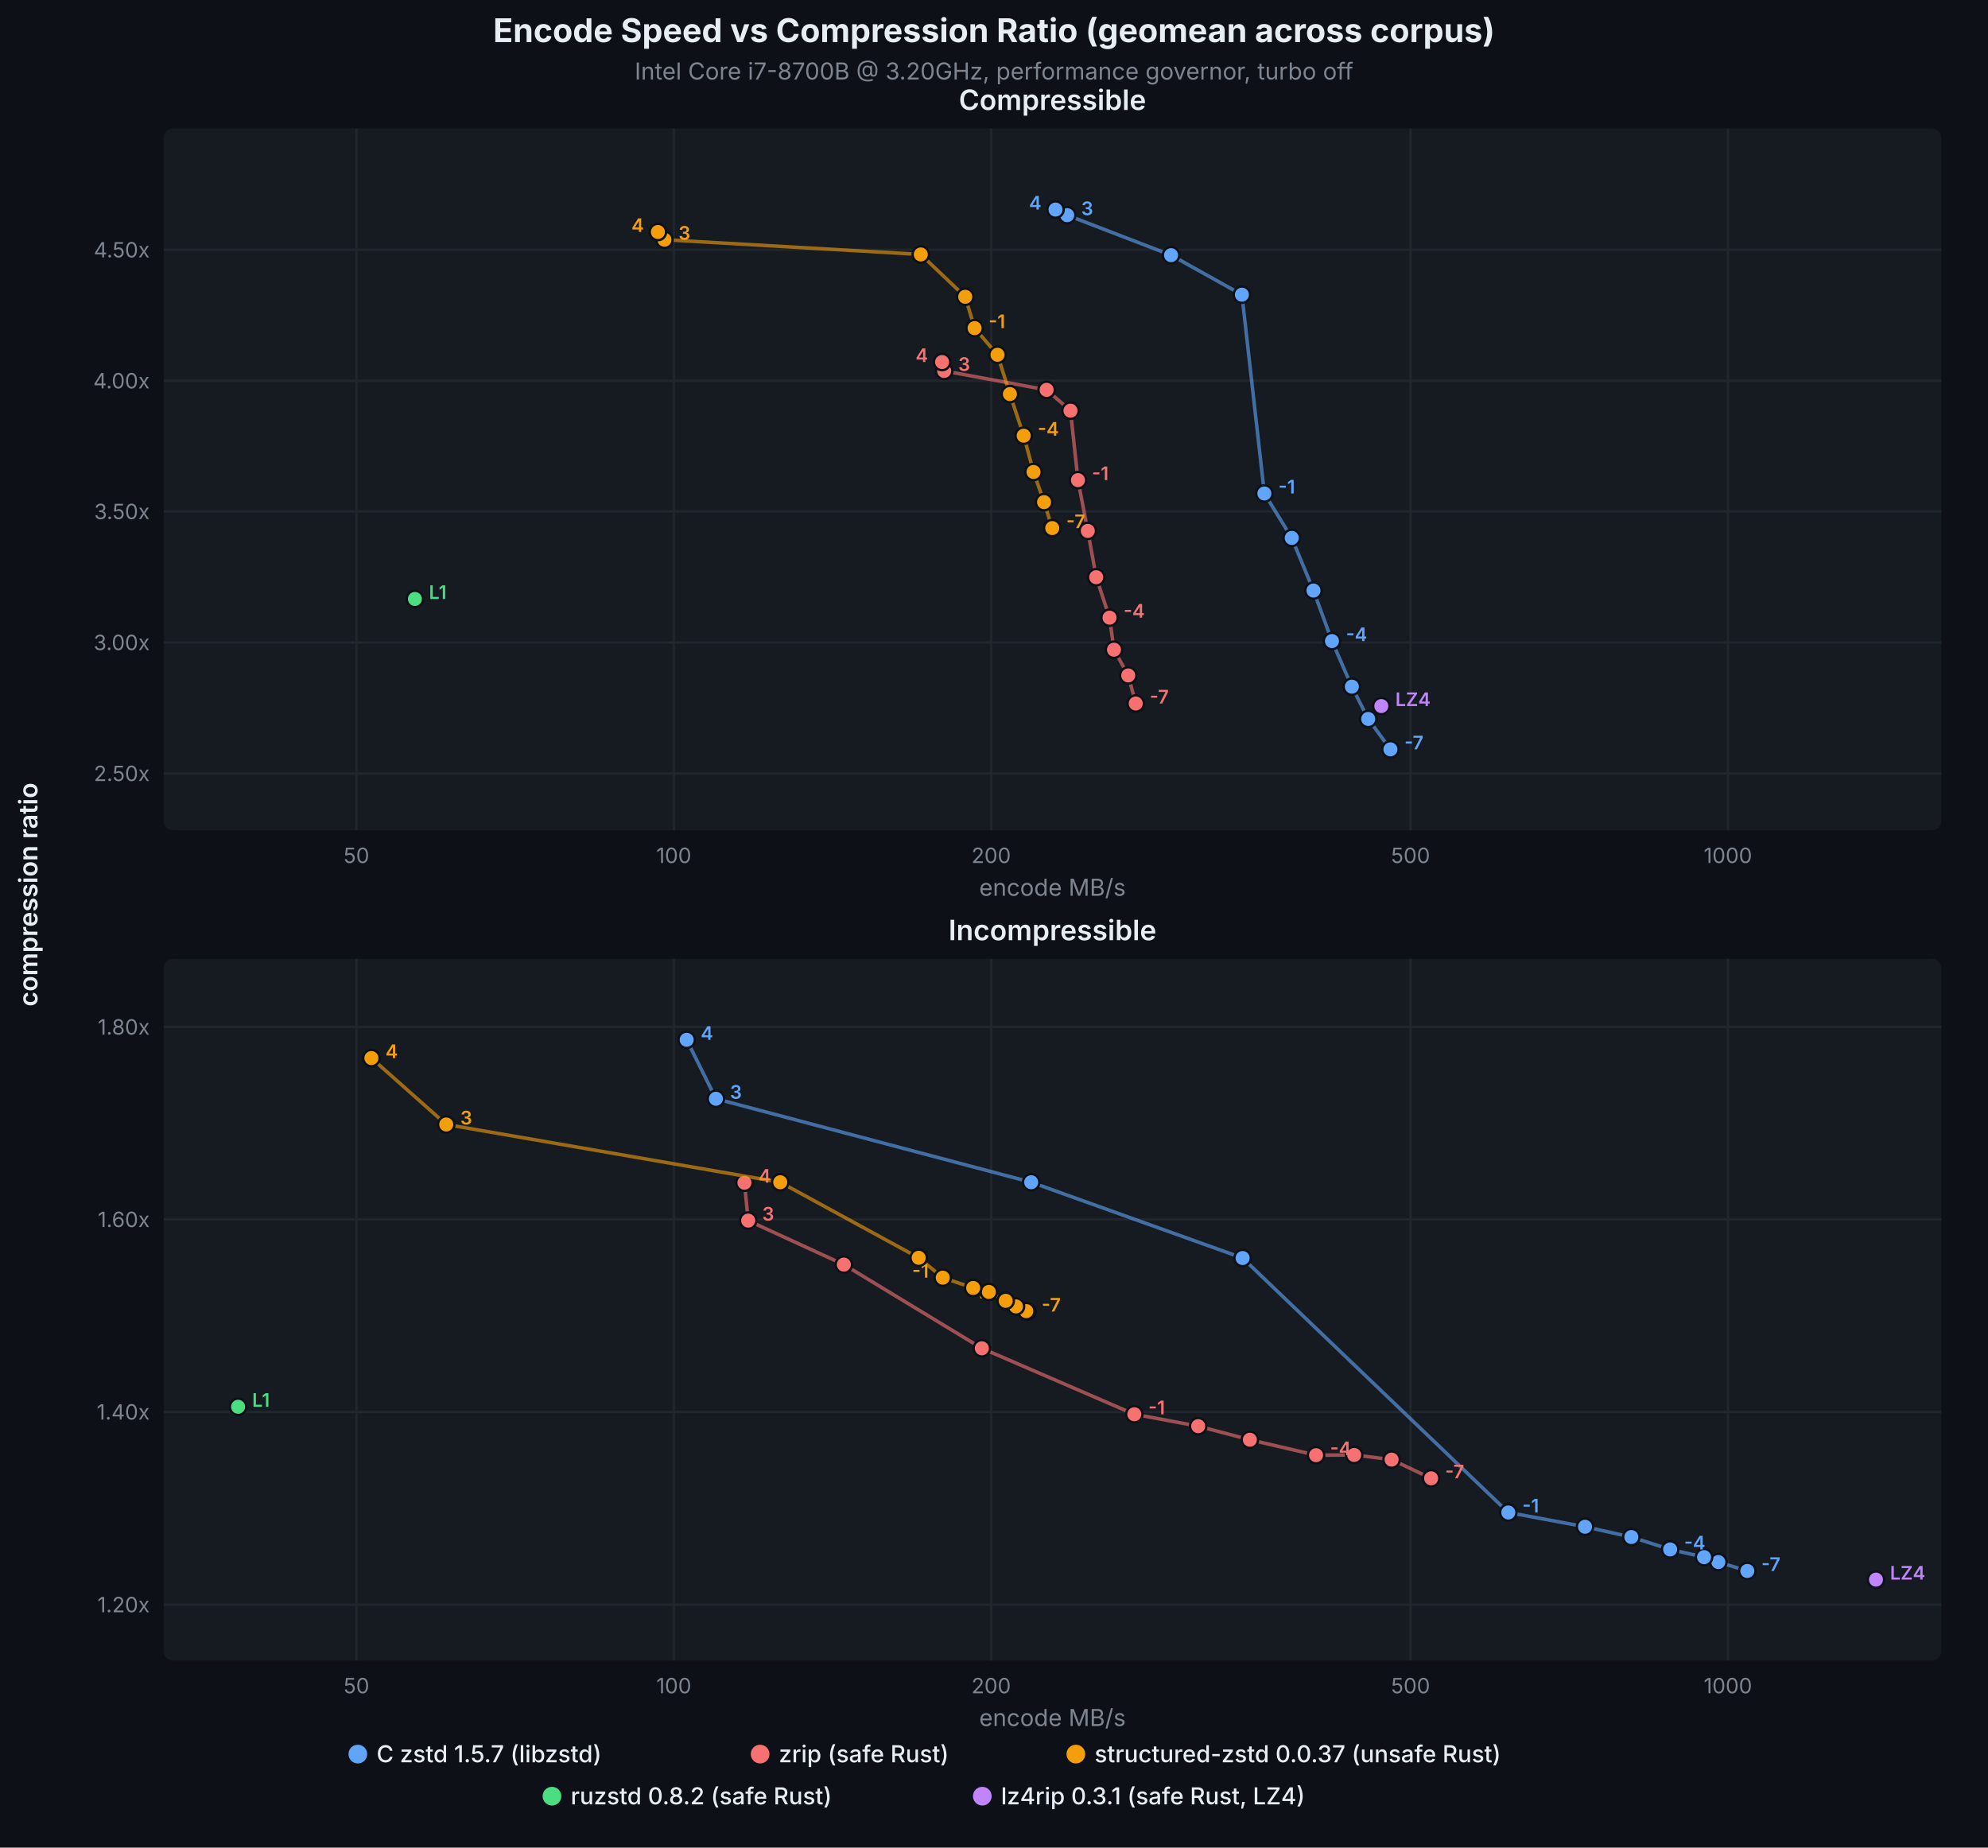
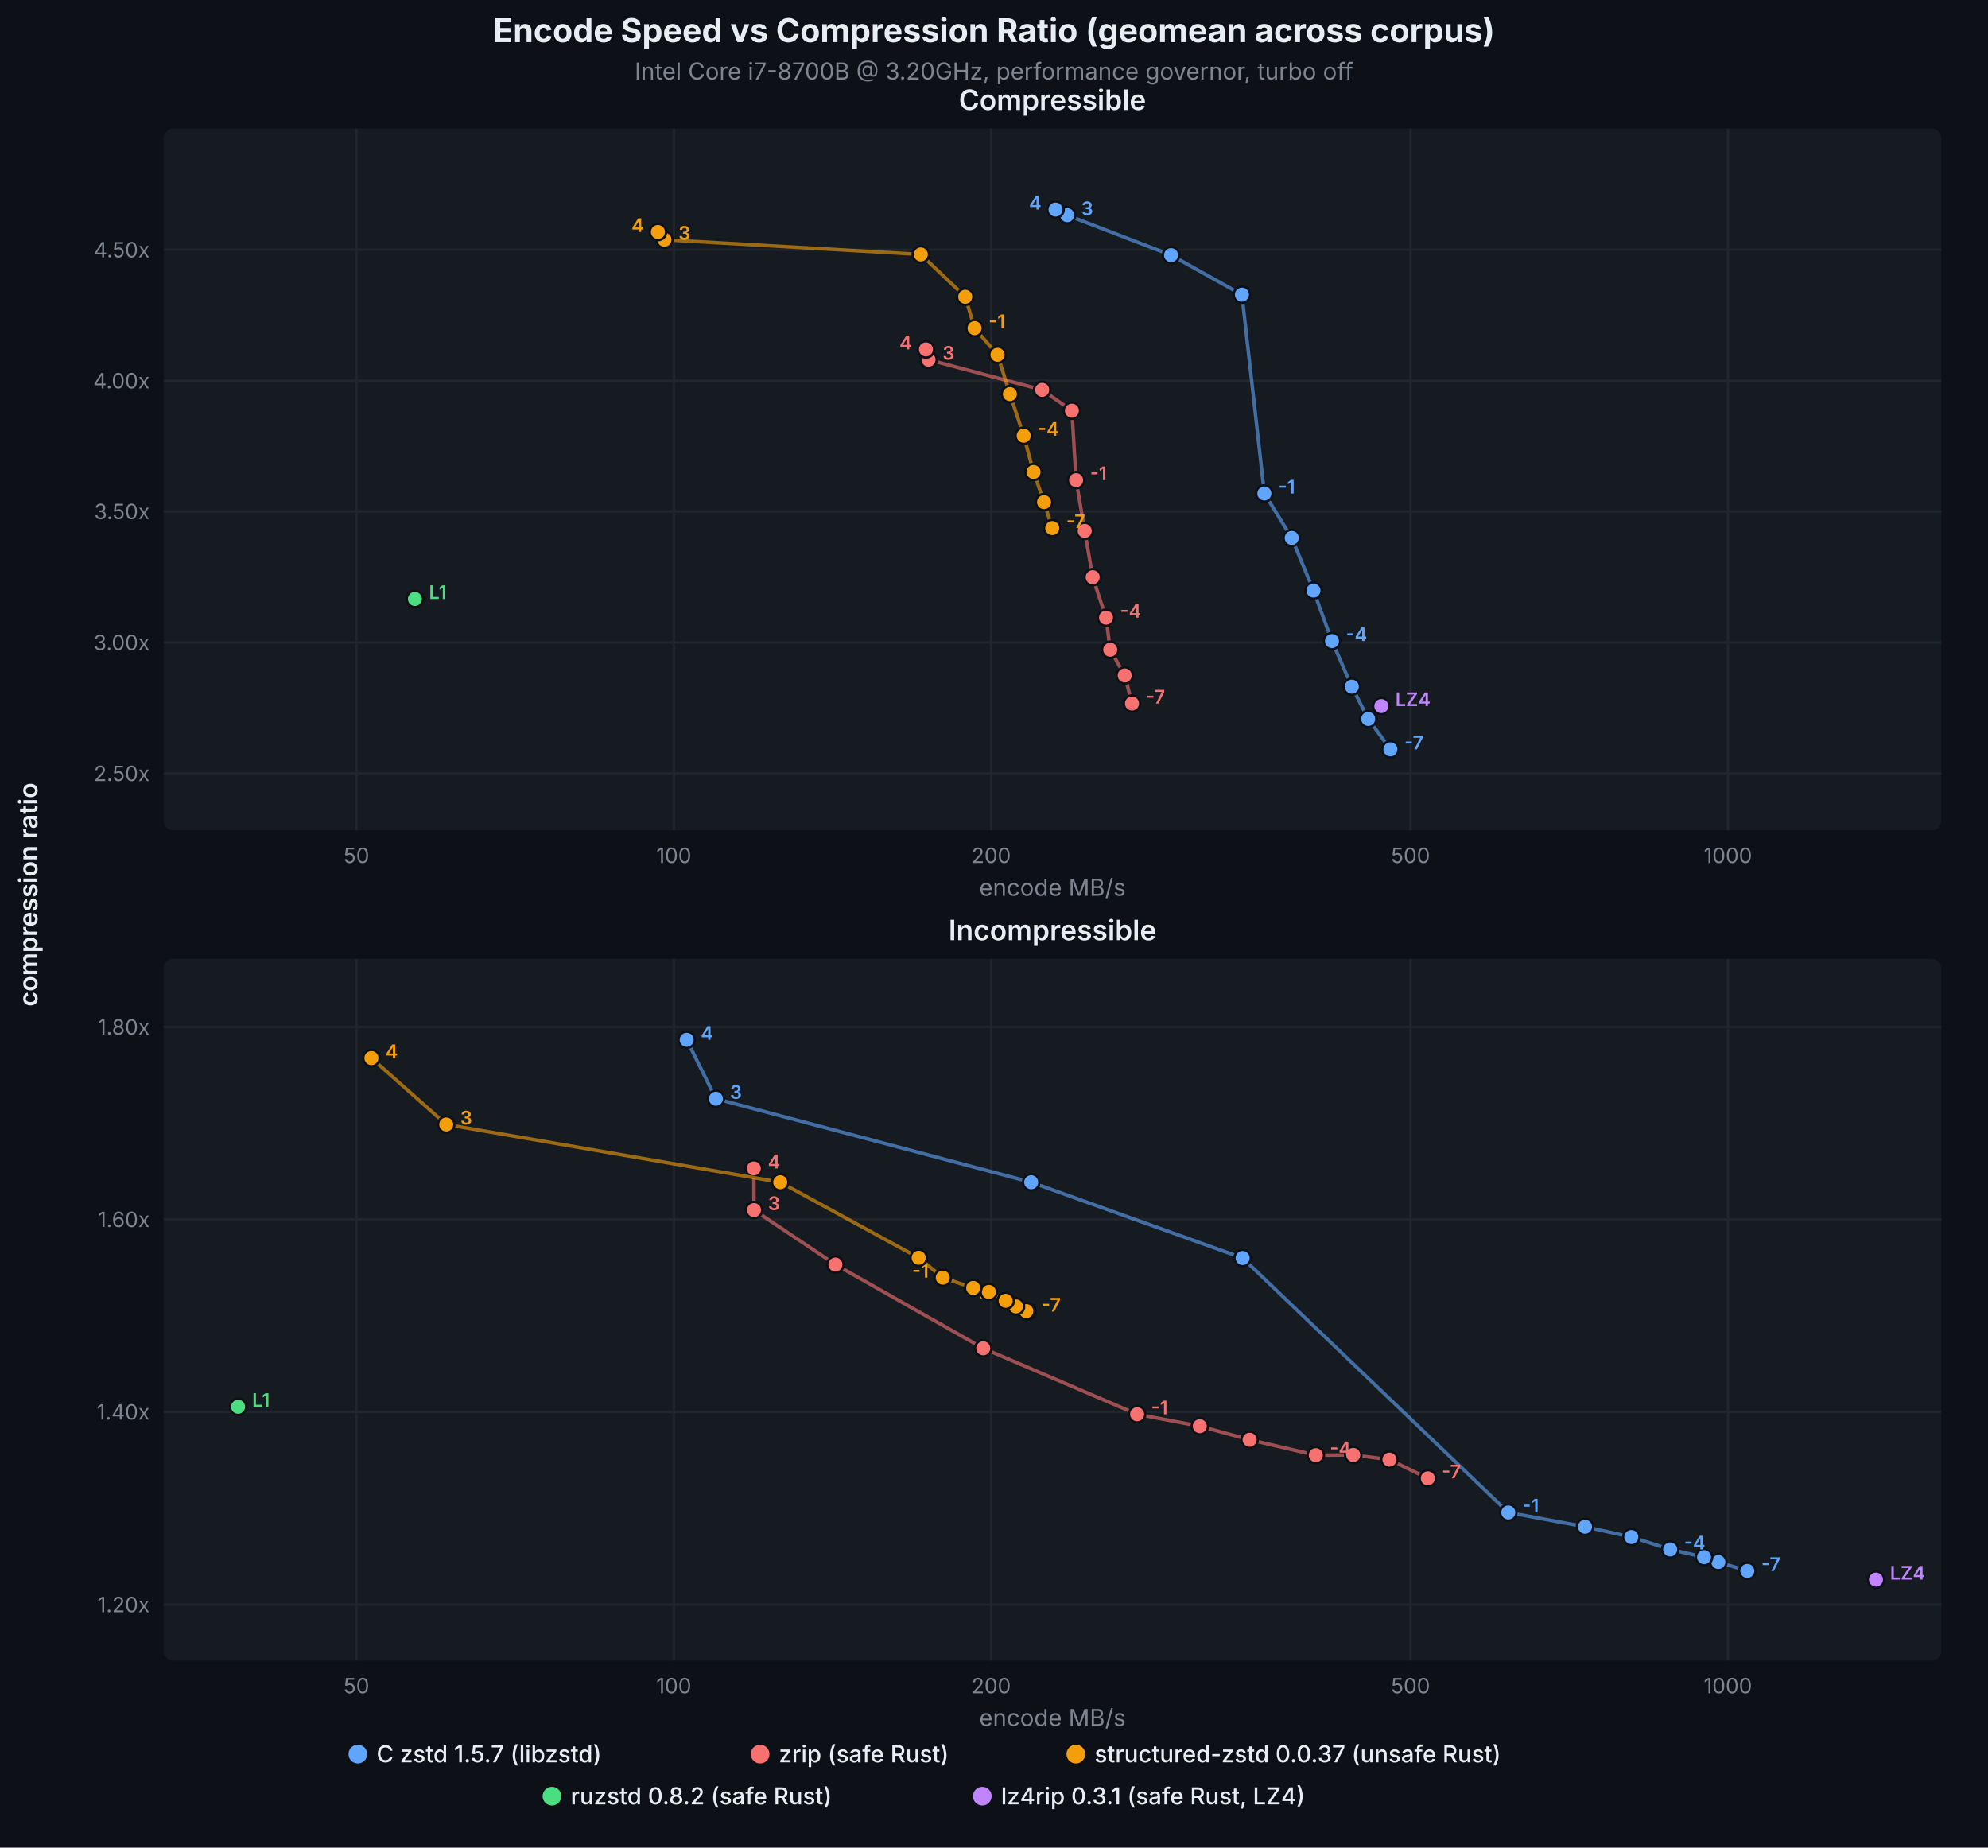
<svg xmlns="http://www.w3.org/2000/svg" viewBox="0 0 850 790" font-family="system-ui, -apple-system, sans-serif">
  <rect width="850" height="790" fill="#0d1117" />
  <text x="425.0" y="18" text-anchor="middle" fill="#e6edf3" font-size="14" font-weight="700">Encode Speed vs Compression Ratio (geomean across corpus)</text>
  <text x="425.0" y="34" text-anchor="middle" fill="#7d8590" font-size="10">Intel Core i7-8700B @ 3.20GHz, performance governor, turbo off</text>
  <rect x="70" y="55" width="760" height="300" fill="#161b22" rx="4" />
  <text x="450.0" y="47" text-anchor="middle" fill="#e6edf3" font-size="12" font-weight="600">Compressible</text>
  <line x1="70" y1="330.7" x2="830" y2="330.7" stroke="#21262d" stroke-width="1" />
  <text x="64" y="330.7" text-anchor="end" dominant-baseline="middle" fill="#7d8590" font-size="9">2.50x</text>
  <line x1="70" y1="274.7" x2="830" y2="274.7" stroke="#21262d" stroke-width="1" />
  <text x="64" y="274.7" text-anchor="end" dominant-baseline="middle" fill="#7d8590" font-size="9">3.00x</text>
  <line x1="70" y1="218.7" x2="830" y2="218.7" stroke="#21262d" stroke-width="1" />
  <text x="64" y="218.7" text-anchor="end" dominant-baseline="middle" fill="#7d8590" font-size="9">3.50x</text>
  <line x1="70" y1="162.8" x2="830" y2="162.8" stroke="#21262d" stroke-width="1" />
  <text x="64" y="162.8" text-anchor="end" dominant-baseline="middle" fill="#7d8590" font-size="9">4.00x</text>
  <line x1="70" y1="106.8" x2="830" y2="106.8" stroke="#21262d" stroke-width="1" />
  <text x="64" y="106.8" text-anchor="end" dominant-baseline="middle" fill="#7d8590" font-size="9">4.50x</text>
  <line x1="152.4" y1="55" x2="152.4" y2="355" stroke="#21262d" stroke-width="1" />
  <text x="152.4" y="369" text-anchor="middle" fill="#7d8590" font-size="9">50</text>
  <line x1="288.1" y1="55" x2="288.1" y2="355" stroke="#21262d" stroke-width="1" />
  <text x="288.1" y="369" text-anchor="middle" fill="#7d8590" font-size="9">100</text>
  <line x1="423.8" y1="55" x2="423.8" y2="355" stroke="#21262d" stroke-width="1" />
  <text x="423.8" y="369" text-anchor="middle" fill="#7d8590" font-size="9">200</text>
  <line x1="603.1" y1="55" x2="603.1" y2="355" stroke="#21262d" stroke-width="1" />
  <text x="603.1" y="369" text-anchor="middle" fill="#7d8590" font-size="9">500</text>
  <line x1="738.8" y1="55" x2="738.8" y2="355" stroke="#21262d" stroke-width="1" />
  <text x="738.8" y="369" text-anchor="middle" fill="#7d8590" font-size="9">1000</text>
  <text x="450.0" y="383" text-anchor="middle" fill="#7d8590" font-size="10">encode MB/s</text>
  <path d="M594.5,320.4L585.0,307.4L578.0,293.6L569.5,274.1L561.6,252.5L552.3,230.0L540.6,211.0L531.0,126.0L500.7,109.1L456.3,92.0L451.3,89.6" fill="none" stroke="#60a5fa" stroke-width="1.5" stroke-opacity="0.6" />
  <circle cx="594.5" cy="320.4" r="3.5" fill="#60a5fa" stroke="#0d1117" stroke-width="1" />
  <text x="600.5" y="320.4" text-anchor="start" fill="#60a5fa" font-size="8" font-weight="600">-7</text>
  <circle cx="585.0" cy="307.4" r="3.5" fill="#60a5fa" stroke="#0d1117" stroke-width="1" />
  <circle cx="578.0" cy="293.6" r="3.5" fill="#60a5fa" stroke="#0d1117" stroke-width="1" />
  <circle cx="569.5" cy="274.1" r="3.5" fill="#60a5fa" stroke="#0d1117" stroke-width="1" />
  <text x="575.5" y="274.1" text-anchor="start" fill="#60a5fa" font-size="8" font-weight="600">-4</text>
  <circle cx="561.6" cy="252.5" r="3.5" fill="#60a5fa" stroke="#0d1117" stroke-width="1" />
  <circle cx="552.3" cy="230.0" r="3.5" fill="#60a5fa" stroke="#0d1117" stroke-width="1" />
  <circle cx="540.6" cy="211.0" r="3.5" fill="#60a5fa" stroke="#0d1117" stroke-width="1" />
  <text x="546.6" y="211.0" text-anchor="start" fill="#60a5fa" font-size="8" font-weight="600">-1</text>
  <circle cx="531.0" cy="126.0" r="3.5" fill="#60a5fa" stroke="#0d1117" stroke-width="1" />
  <circle cx="500.7" cy="109.1" r="3.5" fill="#60a5fa" stroke="#0d1117" stroke-width="1" />
  <circle cx="456.3" cy="92.0" r="3.5" fill="#60a5fa" stroke="#0d1117" stroke-width="1" />
  <text x="462.3" y="92.0" text-anchor="start" fill="#60a5fa" font-size="8" font-weight="600">3</text>
  <circle cx="451.3" cy="89.6" r="3.5" fill="#60a5fa" stroke="#0d1117" stroke-width="1" />
  <text x="445.3" y="89.6" text-anchor="end" fill="#60a5fa" font-size="8" font-weight="600">4</text>
-   <path d="M485.6,300.8L482.4,288.8L476.3,277.8L474.4,264.1L468.7,246.8L465.1,227.0L460.9,205.3L457.7,175.6L447.5,166.7L403.7,158.6L402.8,154.8" fill="none" stroke="#f87171" stroke-width="1.5" stroke-opacity="0.6" />
-   <circle cx="485.6" cy="300.8" r="3.5" fill="#f87171" stroke="#0d1117" stroke-width="1" />
-   <text x="491.6" y="300.8" text-anchor="start" fill="#f87171" font-size="8" font-weight="600">-7</text>
-   <circle cx="482.4" cy="288.8" r="3.5" fill="#f87171" stroke="#0d1117" stroke-width="1" />
-   <circle cx="476.3" cy="277.8" r="3.5" fill="#f87171" stroke="#0d1117" stroke-width="1" />
-   <circle cx="474.4" cy="264.1" r="3.5" fill="#f87171" stroke="#0d1117" stroke-width="1" />
-   <text x="480.4" y="264.1" text-anchor="start" fill="#f87171" font-size="8" font-weight="600">-4</text>
-   <circle cx="468.7" cy="246.8" r="3.5" fill="#f87171" stroke="#0d1117" stroke-width="1" />
-   <circle cx="465.1" cy="227.0" r="3.5" fill="#f87171" stroke="#0d1117" stroke-width="1" />
-   <circle cx="460.9" cy="205.3" r="3.5" fill="#f87171" stroke="#0d1117" stroke-width="1" />
-   <text x="466.9" y="205.3" text-anchor="start" fill="#f87171" font-size="8" font-weight="600">-1</text>
-   <circle cx="457.7" cy="175.6" r="3.5" fill="#f87171" stroke="#0d1117" stroke-width="1" />
-   <circle cx="447.5" cy="166.7" r="3.5" fill="#f87171" stroke="#0d1117" stroke-width="1" />
-   <circle cx="403.7" cy="158.6" r="3.5" fill="#f87171" stroke="#0d1117" stroke-width="1" />
-   <text x="409.7" y="158.6" text-anchor="start" fill="#f87171" font-size="8" font-weight="600">3</text>
-   <circle cx="402.8" cy="154.8" r="3.5" fill="#f87171" stroke="#0d1117" stroke-width="1" />
-   <text x="396.8" y="154.8" text-anchor="end" fill="#f87171" font-size="8" font-weight="600">4</text>
+   <path d="M484.0,300.8L480.9,288.8L474.7,277.8L472.9,264.1L467.2,246.8L463.8,227.0L460.1,205.3L458.3,175.6L445.6,166.7L397.0,153.8L395.9,149.4" fill="none" stroke="#f87171" stroke-width="1.5" stroke-opacity="0.6" />
+   <circle cx="484.0" cy="300.8" r="3.5" fill="#f87171" stroke="#0d1117" stroke-width="1" />
+   <text x="490.0" y="300.8" text-anchor="start" fill="#f87171" font-size="8" font-weight="600">-7</text>
+   <circle cx="480.9" cy="288.8" r="3.5" fill="#f87171" stroke="#0d1117" stroke-width="1" />
+   <circle cx="474.7" cy="277.8" r="3.5" fill="#f87171" stroke="#0d1117" stroke-width="1" />
+   <circle cx="472.9" cy="264.1" r="3.5" fill="#f87171" stroke="#0d1117" stroke-width="1" />
+   <text x="478.9" y="264.1" text-anchor="start" fill="#f87171" font-size="8" font-weight="600">-4</text>
+   <circle cx="467.2" cy="246.8" r="3.5" fill="#f87171" stroke="#0d1117" stroke-width="1" />
+   <circle cx="463.8" cy="227.0" r="3.5" fill="#f87171" stroke="#0d1117" stroke-width="1" />
+   <circle cx="460.1" cy="205.3" r="3.5" fill="#f87171" stroke="#0d1117" stroke-width="1" />
+   <text x="466.1" y="205.3" text-anchor="start" fill="#f87171" font-size="8" font-weight="600">-1</text>
+   <circle cx="458.3" cy="175.6" r="3.5" fill="#f87171" stroke="#0d1117" stroke-width="1" />
+   <circle cx="445.6" cy="166.7" r="3.5" fill="#f87171" stroke="#0d1117" stroke-width="1" />
+   <circle cx="397.0" cy="153.8" r="3.5" fill="#f87171" stroke="#0d1117" stroke-width="1" />
+   <text x="403.0" y="153.8" text-anchor="start" fill="#f87171" font-size="8" font-weight="600">3</text>
+   <circle cx="395.9" cy="149.4" r="3.5" fill="#f87171" stroke="#0d1117" stroke-width="1" />
+   <text x="389.9" y="149.4" text-anchor="end" fill="#f87171" font-size="8" font-weight="600">4</text>
  <path d="M449.9,225.8L446.4,214.7L441.9,201.8L437.7,186.3L431.8,168.5L426.5,151.7L416.7,140.3L412.7,126.9L393.7,108.8L284.1,102.5L281.3,99.2" fill="none" stroke="#f59e0b" stroke-width="1.5" stroke-opacity="0.6" />
  <circle cx="449.9" cy="225.8" r="3.5" fill="#f59e0b" stroke="#0d1117" stroke-width="1" />
  <text x="455.9" y="225.8" text-anchor="start" fill="#f59e0b" font-size="8" font-weight="600">-7</text>
  <circle cx="446.4" cy="214.7" r="3.5" fill="#f59e0b" stroke="#0d1117" stroke-width="1" />
  <circle cx="441.9" cy="201.8" r="3.5" fill="#f59e0b" stroke="#0d1117" stroke-width="1" />
  <circle cx="437.7" cy="186.3" r="3.5" fill="#f59e0b" stroke="#0d1117" stroke-width="1" />
  <text x="443.7" y="186.3" text-anchor="start" fill="#f59e0b" font-size="8" font-weight="600">-4</text>
  <circle cx="431.8" cy="168.5" r="3.5" fill="#f59e0b" stroke="#0d1117" stroke-width="1" />
  <circle cx="426.5" cy="151.7" r="3.5" fill="#f59e0b" stroke="#0d1117" stroke-width="1" />
  <circle cx="416.7" cy="140.3" r="3.5" fill="#f59e0b" stroke="#0d1117" stroke-width="1" />
  <text x="422.7" y="140.3" text-anchor="start" fill="#f59e0b" font-size="8" font-weight="600">-1</text>
  <circle cx="412.7" cy="126.9" r="3.5" fill="#f59e0b" stroke="#0d1117" stroke-width="1" />
  <circle cx="393.7" cy="108.8" r="3.5" fill="#f59e0b" stroke="#0d1117" stroke-width="1" />
  <circle cx="284.1" cy="102.5" r="3.5" fill="#f59e0b" stroke="#0d1117" stroke-width="1" />
  <text x="290.1" y="102.5" text-anchor="start" fill="#f59e0b" font-size="8" font-weight="600">3</text>
  <circle cx="281.3" cy="99.2" r="3.5" fill="#f59e0b" stroke="#0d1117" stroke-width="1" />
  <text x="275.3" y="99.2" text-anchor="end" fill="#f59e0b" font-size="8" font-weight="600">4</text>
  <circle cx="177.4" cy="256.1" r="3.5" fill="#4ade80" stroke="#0d1117" stroke-width="1" />
  <text x="183.4" y="256.1" text-anchor="start" fill="#4ade80" font-size="8" font-weight="600">L1</text>
  <circle cx="590.6" cy="301.9" r="3.5" fill="#c084fc" stroke="#0d1117" stroke-width="1" />
  <text x="596.6" y="301.9" text-anchor="start" fill="#c084fc" font-size="8" font-weight="600">LZ4</text>
  <rect x="70" y="410" width="760" height="300" fill="#161b22" rx="4" />
  <text x="450.0" y="402" text-anchor="middle" fill="#e6edf3" font-size="12" font-weight="600">Incompressible</text>
  <line x1="70" y1="686.1" x2="830" y2="686.1" stroke="#21262d" stroke-width="1" />
  <text x="64" y="686.1" text-anchor="end" dominant-baseline="middle" fill="#7d8590" font-size="9">1.20x</text>
  <line x1="70" y1="603.7" x2="830" y2="603.7" stroke="#21262d" stroke-width="1" />
  <text x="64" y="603.7" text-anchor="end" dominant-baseline="middle" fill="#7d8590" font-size="9">1.40x</text>
  <line x1="70" y1="521.4" x2="830" y2="521.4" stroke="#21262d" stroke-width="1" />
  <text x="64" y="521.4" text-anchor="end" dominant-baseline="middle" fill="#7d8590" font-size="9">1.60x</text>
  <line x1="70" y1="439.1" x2="830" y2="439.1" stroke="#21262d" stroke-width="1" />
  <text x="64" y="439.1" text-anchor="end" dominant-baseline="middle" fill="#7d8590" font-size="9">1.80x</text>
  <line x1="152.4" y1="410" x2="152.4" y2="710" stroke="#21262d" stroke-width="1" />
  <text x="152.4" y="724" text-anchor="middle" fill="#7d8590" font-size="9">50</text>
  <line x1="288.1" y1="410" x2="288.1" y2="710" stroke="#21262d" stroke-width="1" />
  <text x="288.1" y="724" text-anchor="middle" fill="#7d8590" font-size="9">100</text>
  <line x1="423.8" y1="410" x2="423.8" y2="710" stroke="#21262d" stroke-width="1" />
  <text x="423.8" y="724" text-anchor="middle" fill="#7d8590" font-size="9">200</text>
  <line x1="603.1" y1="410" x2="603.1" y2="710" stroke="#21262d" stroke-width="1" />
  <text x="603.1" y="724" text-anchor="middle" fill="#7d8590" font-size="9">500</text>
  <line x1="738.8" y1="410" x2="738.8" y2="710" stroke="#21262d" stroke-width="1" />
  <text x="738.8" y="724" text-anchor="middle" fill="#7d8590" font-size="9">1000</text>
  <text x="450.0" y="738" text-anchor="middle" fill="#7d8590" font-size="10">encode MB/s</text>
  <path d="M747.1,671.7L734.7,667.9L728.6,665.8L714.1,662.5L697.5,657.2L677.7,652.8L644.9,646.7L531.3,537.9L440.9,505.5L306.1,469.8L293.6,444.6" fill="none" stroke="#60a5fa" stroke-width="1.5" stroke-opacity="0.6" />
  <circle cx="747.1" cy="671.7" r="3.5" fill="#60a5fa" stroke="#0d1117" stroke-width="1" />
  <text x="753.1" y="671.7" text-anchor="start" fill="#60a5fa" font-size="8" font-weight="600">-7</text>
  <circle cx="734.7" cy="667.9" r="3.5" fill="#60a5fa" stroke="#0d1117" stroke-width="1" />
  <circle cx="728.6" cy="665.8" r="3.5" fill="#60a5fa" stroke="#0d1117" stroke-width="1" />
  <circle cx="714.1" cy="662.5" r="3.5" fill="#60a5fa" stroke="#0d1117" stroke-width="1" />
  <text x="720.1" y="662.5" text-anchor="start" fill="#60a5fa" font-size="8" font-weight="600">-4</text>
  <circle cx="697.5" cy="657.2" r="3.5" fill="#60a5fa" stroke="#0d1117" stroke-width="1" />
  <circle cx="677.7" cy="652.8" r="3.5" fill="#60a5fa" stroke="#0d1117" stroke-width="1" />
  <circle cx="644.9" cy="646.7" r="3.5" fill="#60a5fa" stroke="#0d1117" stroke-width="1" />
  <text x="650.9" y="646.7" text-anchor="start" fill="#60a5fa" font-size="8" font-weight="600">-1</text>
  <circle cx="531.3" cy="537.9" r="3.5" fill="#60a5fa" stroke="#0d1117" stroke-width="1" />
  <circle cx="440.9" cy="505.5" r="3.5" fill="#60a5fa" stroke="#0d1117" stroke-width="1" />
  <circle cx="306.1" cy="469.8" r="3.5" fill="#60a5fa" stroke="#0d1117" stroke-width="1" />
  <text x="312.1" y="469.8" text-anchor="start" fill="#60a5fa" font-size="8" font-weight="600">3</text>
  <circle cx="293.6" cy="444.6" r="3.5" fill="#60a5fa" stroke="#0d1117" stroke-width="1" />
  <text x="299.6" y="444.6" text-anchor="start" fill="#60a5fa" font-size="8" font-weight="600">4</text>
-   <path d="M611.9,632.1L595.0,624.1L579.0,622.1L562.7,622.2L534.4,615.6L512.3,609.8L485.0,604.7L419.8,576.5L360.8,540.7L319.9,521.9L318.3,505.7" fill="none" stroke="#f87171" stroke-width="1.5" stroke-opacity="0.6" />
-   <circle cx="611.9" cy="632.1" r="3.5" fill="#f87171" stroke="#0d1117" stroke-width="1" />
-   <text x="617.9" y="632.1" text-anchor="start" fill="#f87171" font-size="8" font-weight="600">-7</text>
-   <circle cx="595.0" cy="624.1" r="3.5" fill="#f87171" stroke="#0d1117" stroke-width="1" />
-   <circle cx="579.0" cy="622.1" r="3.5" fill="#f87171" stroke="#0d1117" stroke-width="1" />
-   <circle cx="562.7" cy="622.2" r="3.5" fill="#f87171" stroke="#0d1117" stroke-width="1" />
-   <text x="568.7" y="622.2" text-anchor="start" fill="#f87171" font-size="8" font-weight="600">-4</text>
-   <circle cx="534.4" cy="615.6" r="3.5" fill="#f87171" stroke="#0d1117" stroke-width="1" />
-   <circle cx="512.3" cy="609.8" r="3.5" fill="#f87171" stroke="#0d1117" stroke-width="1" />
-   <circle cx="485.0" cy="604.7" r="3.5" fill="#f87171" stroke="#0d1117" stroke-width="1" />
-   <text x="491.0" y="604.7" text-anchor="start" fill="#f87171" font-size="8" font-weight="600">-1</text>
-   <circle cx="419.8" cy="576.5" r="3.5" fill="#f87171" stroke="#0d1117" stroke-width="1" />
-   <circle cx="360.8" cy="540.7" r="3.5" fill="#f87171" stroke="#0d1117" stroke-width="1" />
-   <circle cx="319.9" cy="521.9" r="3.5" fill="#f87171" stroke="#0d1117" stroke-width="1" />
-   <text x="325.9" y="521.9" text-anchor="start" fill="#f87171" font-size="8" font-weight="600">3</text>
-   <circle cx="318.3" cy="505.7" r="3.5" fill="#f87171" stroke="#0d1117" stroke-width="1" />
-   <text x="324.3" y="505.7" text-anchor="start" fill="#f87171" font-size="8" font-weight="600">4</text>
+   <path d="M610.5,632.1L594.1,624.1L578.6,622.1L562.6,622.2L534.3,615.6L513.0,609.8L486.2,604.7L420.4,576.5L357.2,540.7L322.4,517.4L322.3,499.6" fill="none" stroke="#f87171" stroke-width="1.5" stroke-opacity="0.6" />
+   <circle cx="610.5" cy="632.1" r="3.5" fill="#f87171" stroke="#0d1117" stroke-width="1" />
+   <text x="616.5" y="632.1" text-anchor="start" fill="#f87171" font-size="8" font-weight="600">-7</text>
+   <circle cx="594.1" cy="624.1" r="3.5" fill="#f87171" stroke="#0d1117" stroke-width="1" />
+   <circle cx="578.6" cy="622.1" r="3.5" fill="#f87171" stroke="#0d1117" stroke-width="1" />
+   <circle cx="562.6" cy="622.2" r="3.5" fill="#f87171" stroke="#0d1117" stroke-width="1" />
+   <text x="568.6" y="622.2" text-anchor="start" fill="#f87171" font-size="8" font-weight="600">-4</text>
+   <circle cx="534.3" cy="615.6" r="3.5" fill="#f87171" stroke="#0d1117" stroke-width="1" />
+   <circle cx="513.0" cy="609.8" r="3.5" fill="#f87171" stroke="#0d1117" stroke-width="1" />
+   <circle cx="486.2" cy="604.7" r="3.5" fill="#f87171" stroke="#0d1117" stroke-width="1" />
+   <text x="492.2" y="604.7" text-anchor="start" fill="#f87171" font-size="8" font-weight="600">-1</text>
+   <circle cx="420.4" cy="576.5" r="3.5" fill="#f87171" stroke="#0d1117" stroke-width="1" />
+   <circle cx="357.2" cy="540.7" r="3.5" fill="#f87171" stroke="#0d1117" stroke-width="1" />
+   <circle cx="322.4" cy="517.4" r="3.5" fill="#f87171" stroke="#0d1117" stroke-width="1" />
+   <text x="328.4" y="517.4" text-anchor="start" fill="#f87171" font-size="8" font-weight="600">3</text>
+   <circle cx="322.3" cy="499.6" r="3.5" fill="#f87171" stroke="#0d1117" stroke-width="1" />
+   <text x="328.3" y="499.6" text-anchor="start" fill="#f87171" font-size="8" font-weight="600">4</text>
  <path d="M439.4,560.8L438.8,560.6L434.4,558.6L430.0,556.2L422.8,552.4L416.1,550.7L403.1,546.3L392.8,537.8L333.6,505.5L190.8,480.8L158.8,452.4" fill="none" stroke="#f59e0b" stroke-width="1.5" stroke-opacity="0.6" />
  <circle cx="439.4" cy="560.8" r="3.5" fill="#f59e0b" stroke="#0d1117" stroke-width="1" />
  <text x="445.4" y="560.8" text-anchor="start" fill="#f59e0b" font-size="8" font-weight="600">-7</text>
  <circle cx="438.8" cy="560.6" r="3.5" fill="#f59e0b" stroke="#0d1117" stroke-width="1" />
  <circle cx="434.4" cy="558.6" r="3.5" fill="#f59e0b" stroke="#0d1117" stroke-width="1" />
  <circle cx="430.0" cy="556.2" r="3.5" fill="#f59e0b" stroke="#0d1117" stroke-width="1" />
  <text x="424.0" y="556.2" text-anchor="end" fill="#f59e0b" font-size="8" font-weight="600">-4</text>
  <circle cx="422.8" cy="552.4" r="3.5" fill="#f59e0b" stroke="#0d1117" stroke-width="1" />
  <circle cx="416.1" cy="550.7" r="3.5" fill="#f59e0b" stroke="#0d1117" stroke-width="1" />
  <circle cx="403.1" cy="546.3" r="3.5" fill="#f59e0b" stroke="#0d1117" stroke-width="1" />
  <text x="397.1" y="546.3" text-anchor="end" fill="#f59e0b" font-size="8" font-weight="600">-1</text>
  <circle cx="392.8" cy="537.8" r="3.5" fill="#f59e0b" stroke="#0d1117" stroke-width="1" />
  <circle cx="333.6" cy="505.5" r="3.5" fill="#f59e0b" stroke="#0d1117" stroke-width="1" />
  <circle cx="190.8" cy="480.8" r="3.5" fill="#f59e0b" stroke="#0d1117" stroke-width="1" />
  <text x="196.8" y="480.8" text-anchor="start" fill="#f59e0b" font-size="8" font-weight="600">3</text>
  <circle cx="158.8" cy="452.4" r="3.5" fill="#f59e0b" stroke="#0d1117" stroke-width="1" />
  <text x="164.8" y="452.4" text-anchor="start" fill="#f59e0b" font-size="8" font-weight="600">4</text>
  <circle cx="101.8" cy="601.5" r="3.5" fill="#4ade80" stroke="#0d1117" stroke-width="1" />
  <text x="107.8" y="601.5" text-anchor="start" fill="#4ade80" font-size="8" font-weight="600">L1</text>
  <circle cx="802.1" cy="675.4" r="3.5" fill="#c084fc" stroke="#0d1117" stroke-width="1" />
  <text x="808.1" y="675.4" text-anchor="start" fill="#c084fc" font-size="8" font-weight="600">LZ4</text>
  <text x="16" y="382.5" text-anchor="middle" fill="#e6edf3" font-size="11" font-weight="600" transform="rotate(-90,16,382.5)">compression ratio</text>
  <circle cx="153" cy="750" r="4" fill="#60a5fa" />
  <text x="161" y="753.5" fill="#e6edf3" font-size="10" font-weight="500">C zstd 1.5.7 (libzstd)</text>
  <circle cx="325" cy="750" r="4" fill="#f87171" />
  <text x="333" y="753.5" fill="#e6edf3" font-size="10" font-weight="500">zrip (safe Rust)</text>
  <circle cx="460" cy="750" r="4" fill="#f59e0b" />
  <text x="468" y="753.5" fill="#e6edf3" font-size="10" font-weight="500">structured-zstd 0.0.37 (unsafe Rust)</text>
  <circle cx="236" cy="768" r="4" fill="#4ade80" />
  <text x="244" y="771.5" fill="#e6edf3" font-size="10" font-weight="500">ruzstd 0.8.2 (safe Rust)</text>
  <circle cx="420" cy="768" r="4" fill="#c084fc" />
  <text x="428" y="771.5" fill="#e6edf3" font-size="10" font-weight="500">lz4rip 0.3.1 (safe Rust, LZ4)</text>
</svg>
